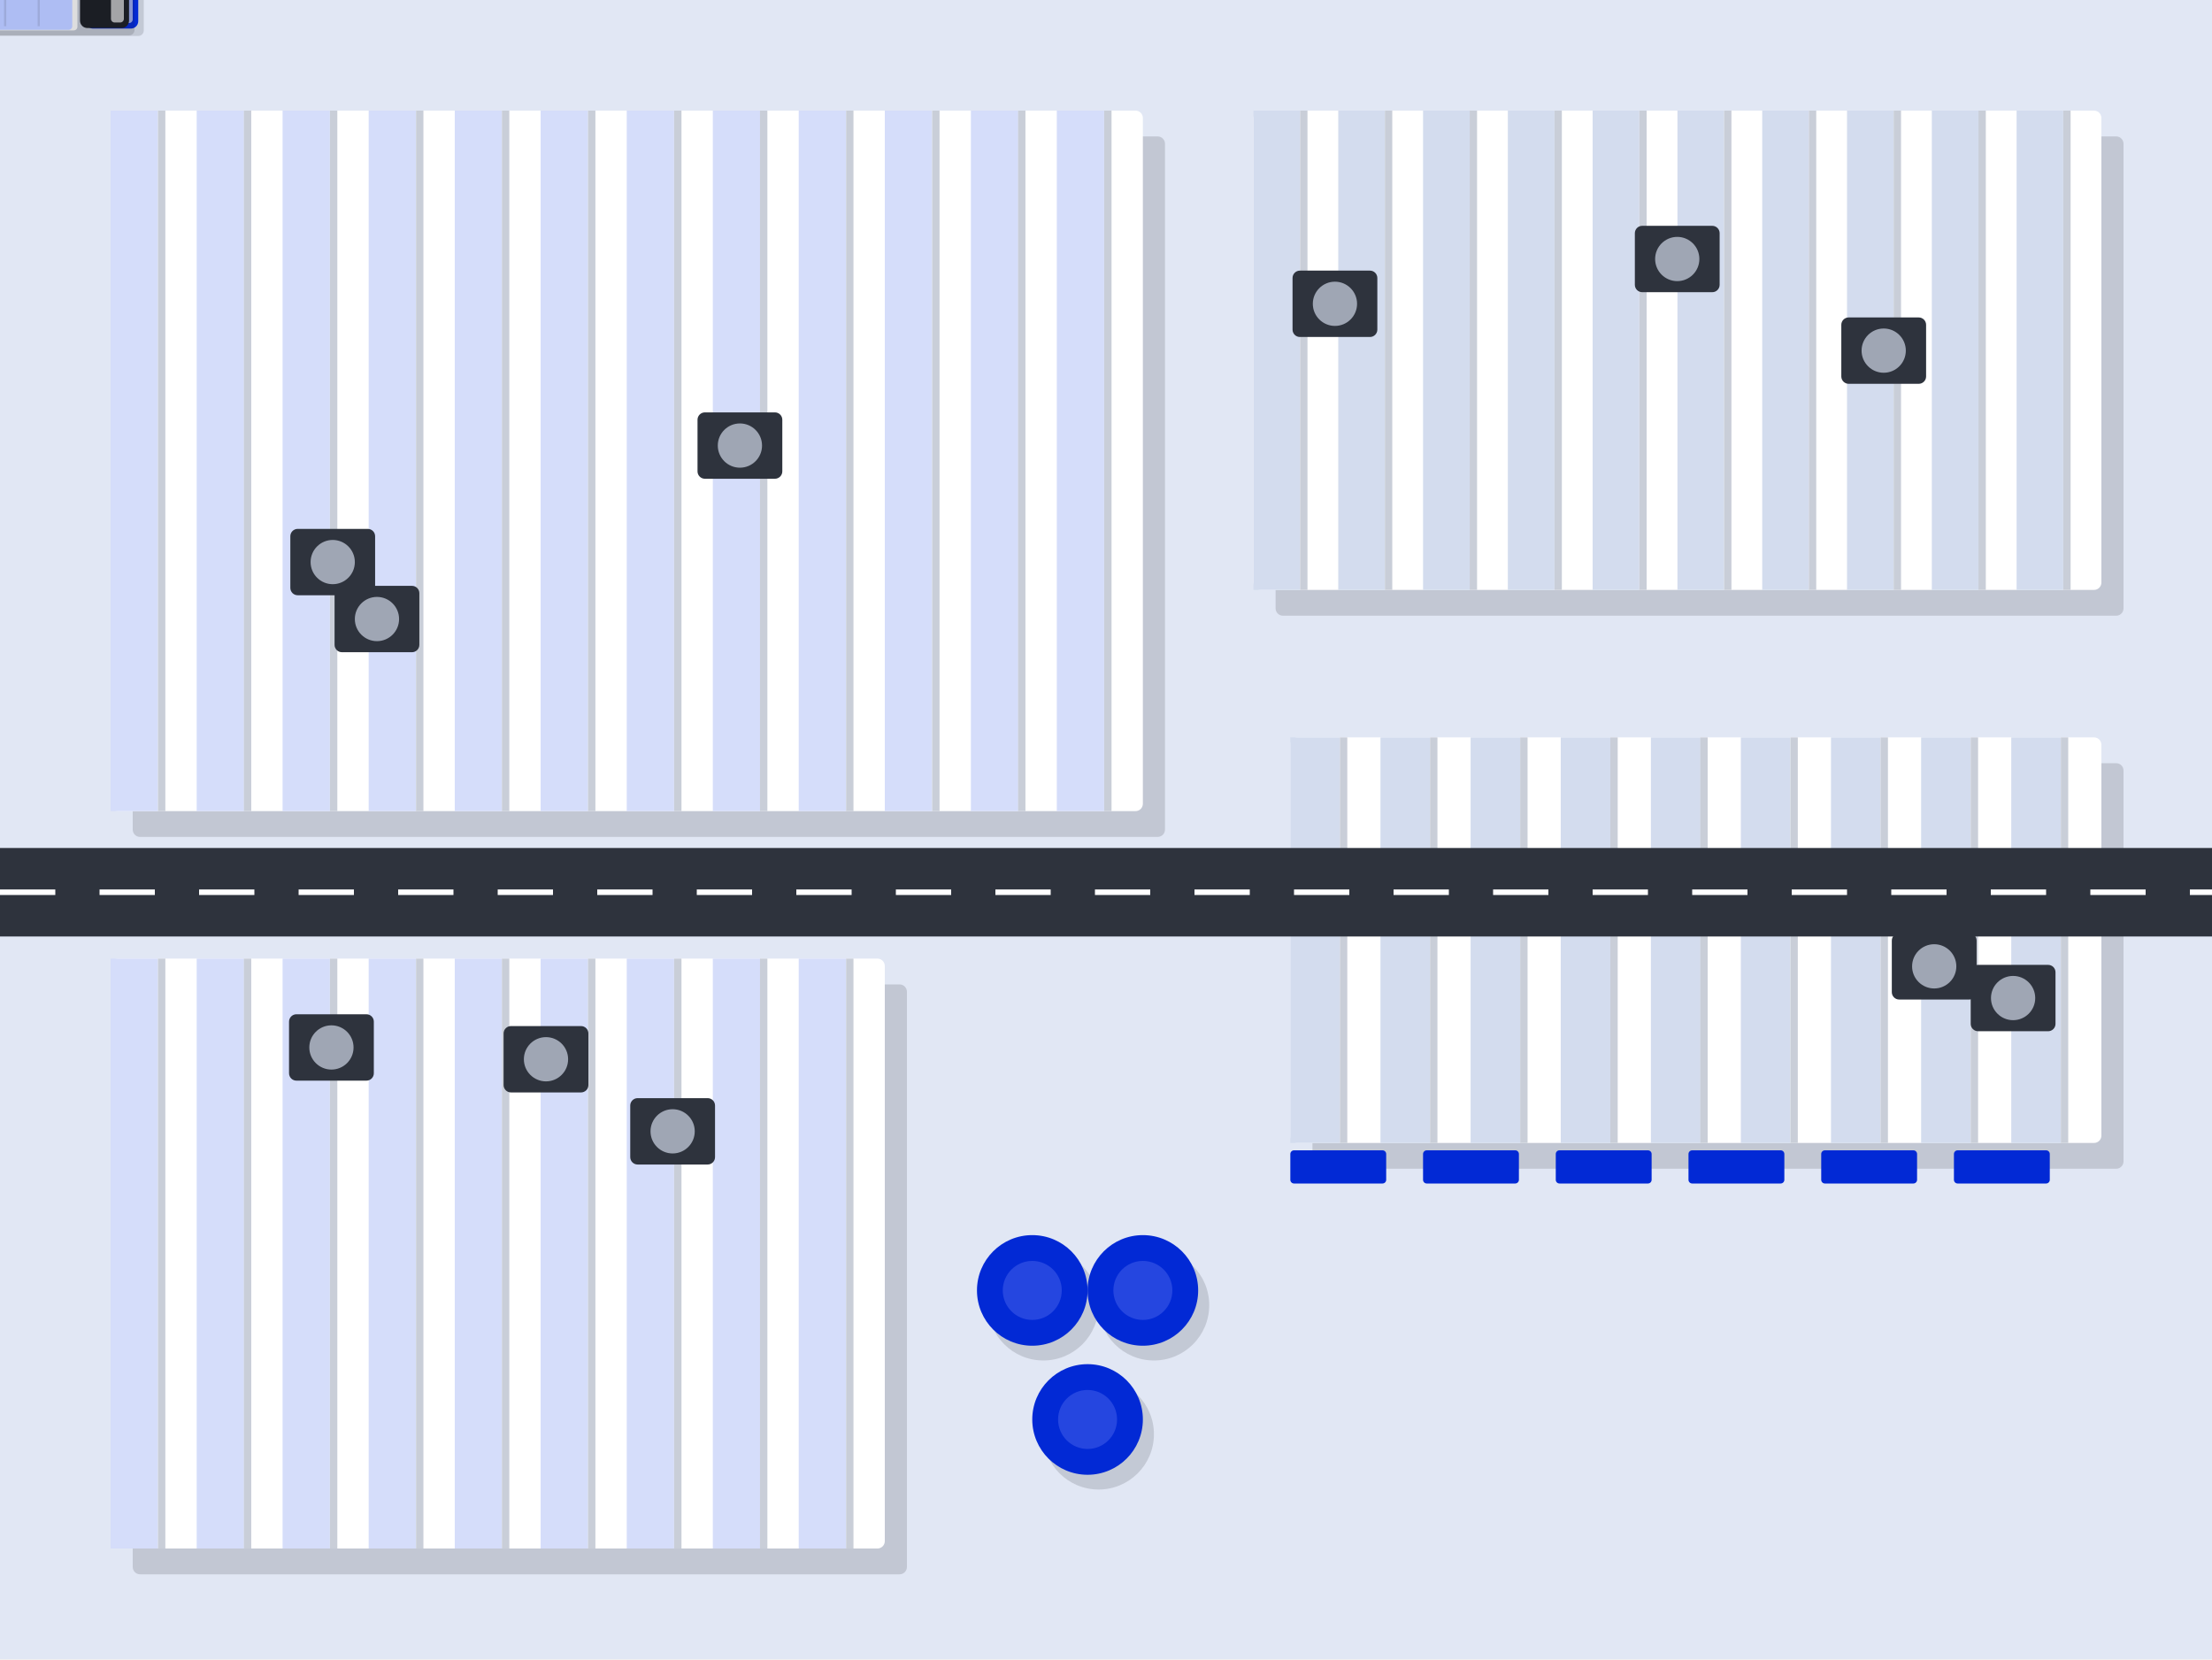
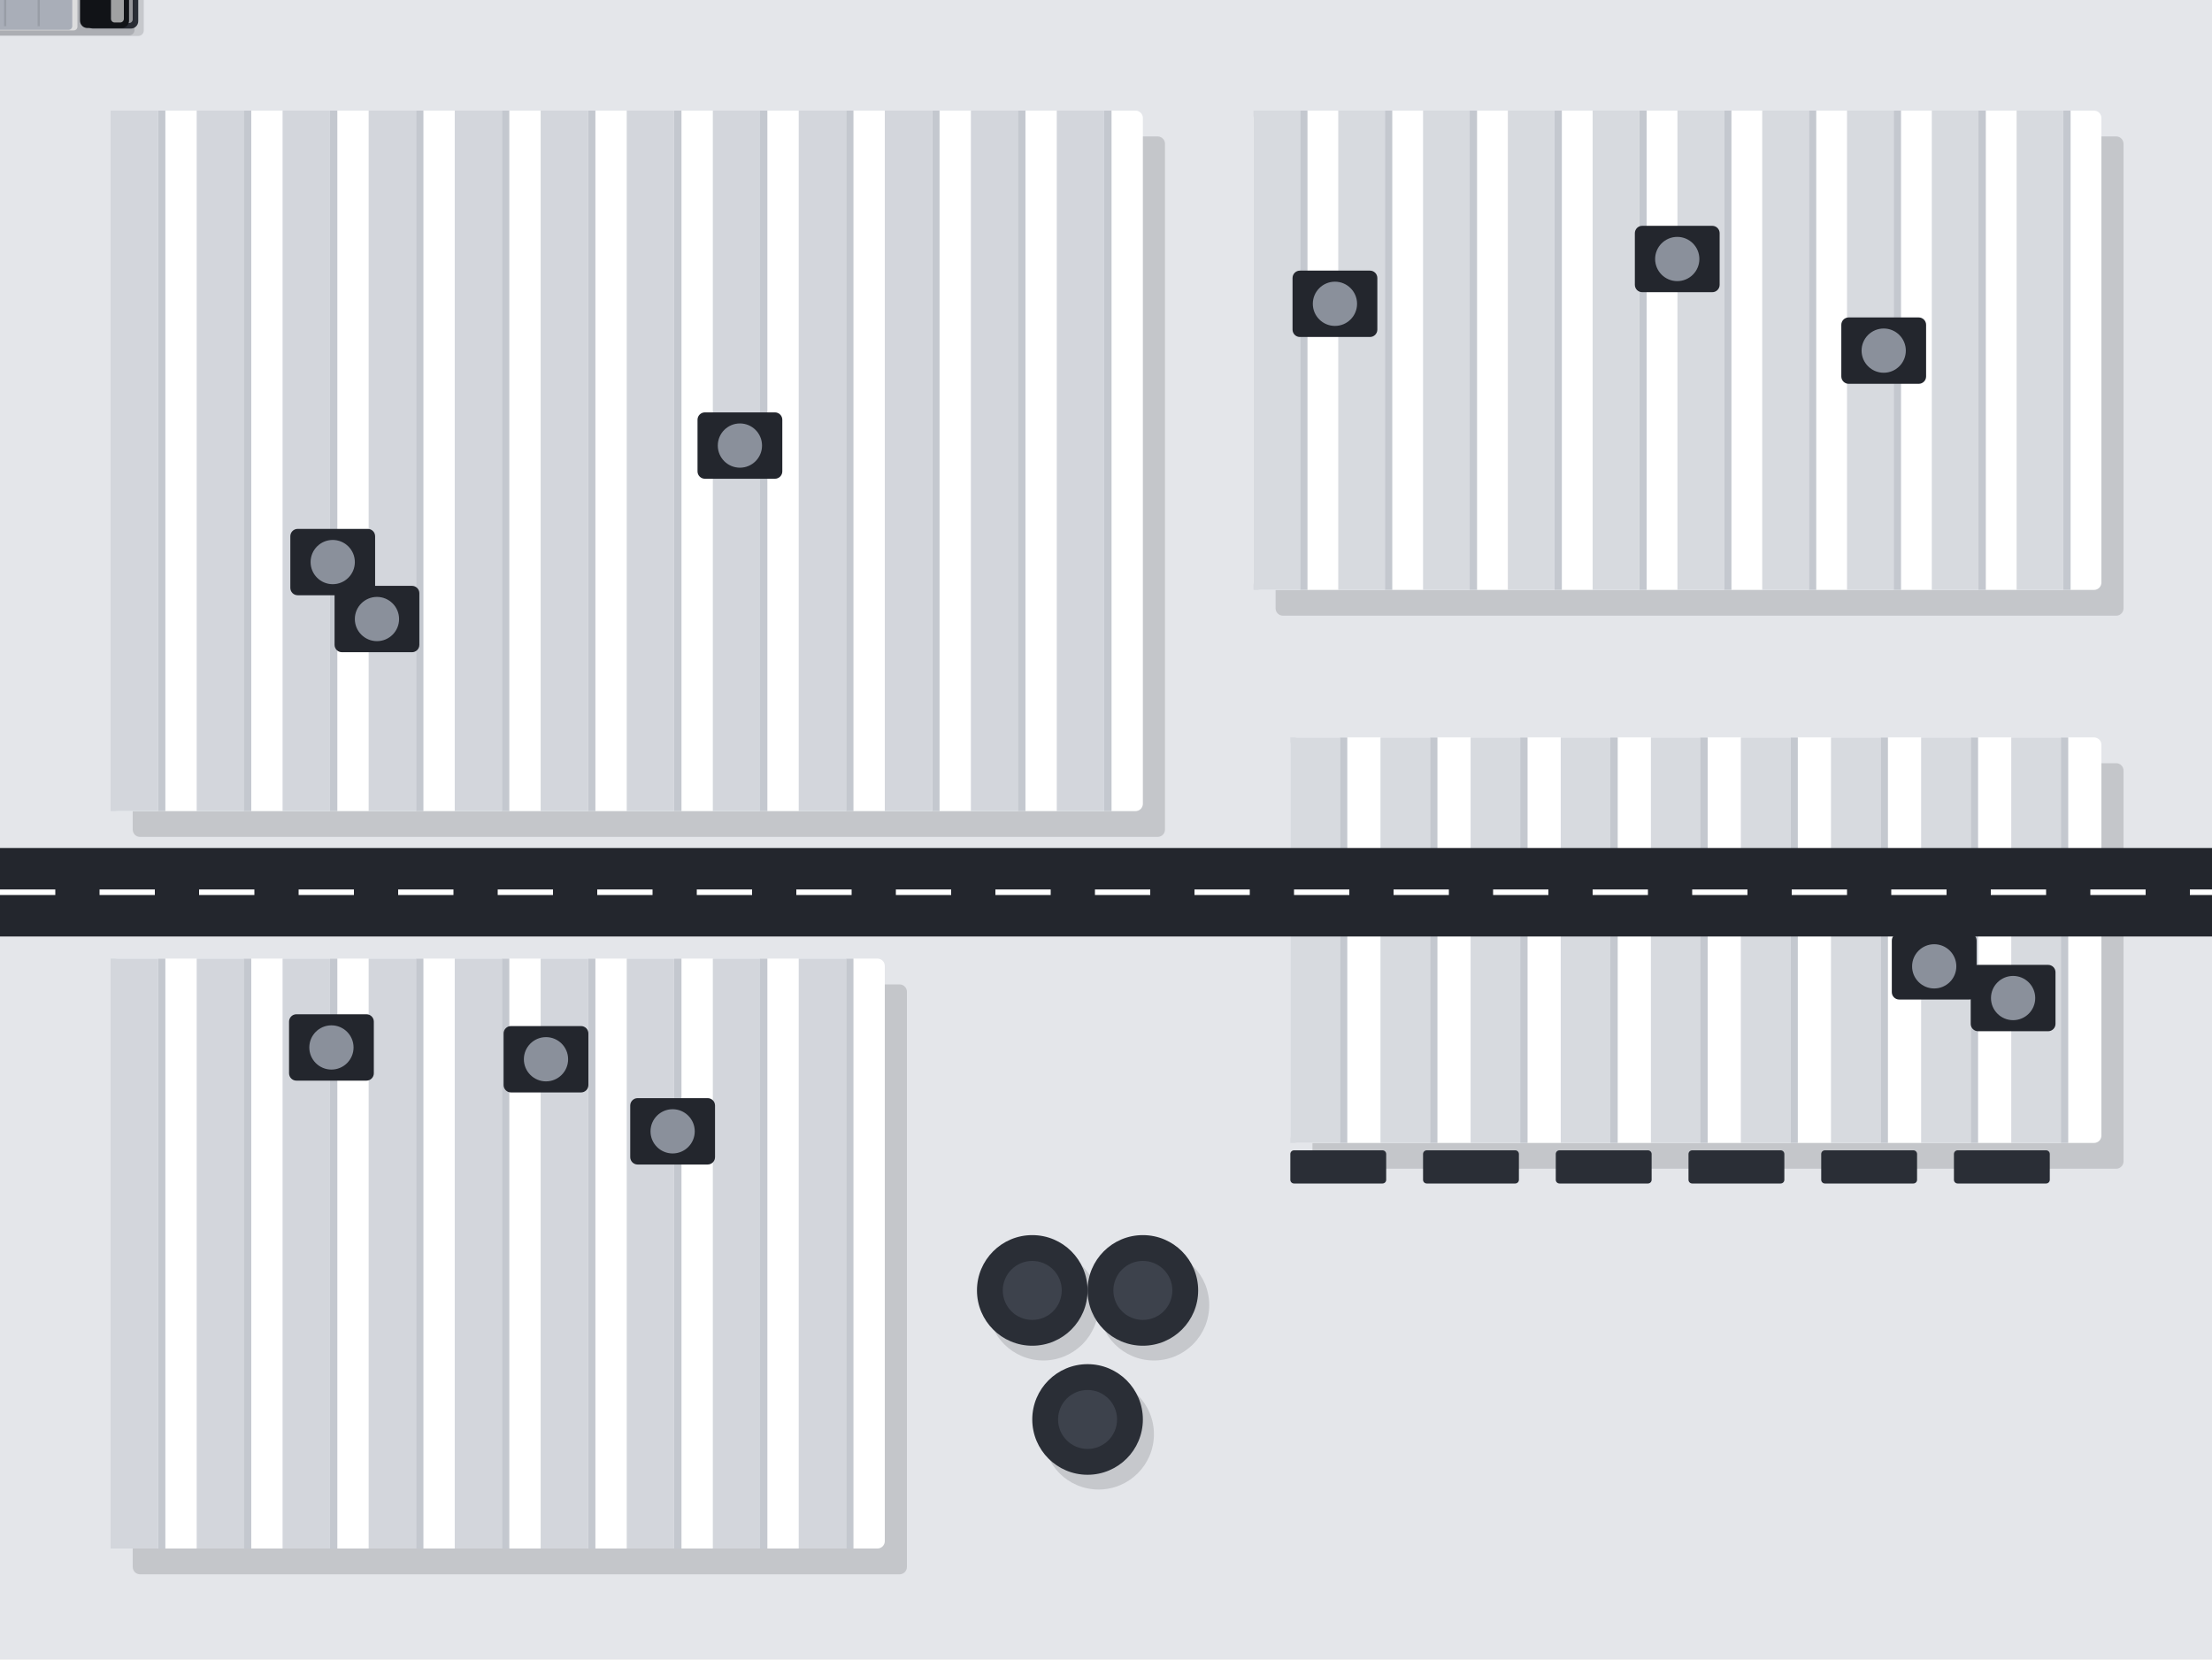
<svg xmlns="http://www.w3.org/2000/svg" viewBox="0 0 1200 900" width="1200" height="900" role="img" aria-label="Aerial view of factory buildings with sawtooth roofs and trucks">
  <defs>
    <pattern id="dots" width="24" height="24" patternUnits="userSpaceOnUse">
-       <circle cx="2" cy="2" r="1.4" fill="#C3CDE4" />
+       <circle cx="2" cy="2" r="1.4" fill="#C9CCD3" />
    </pattern>
  </defs>
-   <rect width="1200" height="900" fill="#ECF0F8" />
-   <rect x="0" y="0" width="1200" height="900" rx="0" fill="#E1E7F4" />
+   <rect width="1200" height="900" fill="#EEEFF2" />
+   <rect x="0" y="0" width="1200" height="900" rx="0" fill="#E4E6EA" />
  <rect x="72" y="74" width="560" height="380" rx="4" fill="rgba(27,30,36,.16)" />
  <rect x="60" y="60" width="560" height="380" rx="4" fill="#FFFFFF" />
-   <rect x="60" y="60" width="25.7" height="380" rx="0" fill="#D5DDFA" />
-   <rect x="85.7" y="60" width="4" height="380" rx="0" fill="#C9CED8" />
-   <rect x="106.7" y="60" width="25.7" height="380" rx="0" fill="#D5DDFA" />
-   <rect x="132.3" y="60" width="4" height="380" rx="0" fill="#C9CED8" />
-   <rect x="153.3" y="60" width="25.7" height="380" rx="0" fill="#D5DDFA" />
-   <rect x="179" y="60" width="4" height="380" rx="0" fill="#C9CED8" />
-   <rect x="200" y="60" width="25.7" height="380" rx="0" fill="#D5DDFA" />
-   <rect x="225.7" y="60" width="4" height="380" rx="0" fill="#C9CED8" />
-   <rect x="246.7" y="60" width="25.7" height="380" rx="0" fill="#D5DDFA" />
-   <rect x="272.3" y="60" width="4" height="380" rx="0" fill="#C9CED8" />
-   <rect x="293.3" y="60" width="25.7" height="380" rx="0" fill="#D5DDFA" />
-   <rect x="319" y="60" width="4" height="380" rx="0" fill="#C9CED8" />
-   <rect x="340" y="60" width="25.7" height="380" rx="0" fill="#D5DDFA" />
-   <rect x="365.7" y="60" width="4" height="380" rx="0" fill="#C9CED8" />
-   <rect x="386.7" y="60" width="25.7" height="380" rx="0" fill="#D5DDFA" />
-   <rect x="412.3" y="60" width="4" height="380" rx="0" fill="#C9CED8" />
-   <rect x="433.3" y="60" width="25.7" height="380" rx="0" fill="#D5DDFA" />
-   <rect x="459" y="60" width="4" height="380" rx="0" fill="#C9CED8" />
-   <rect x="480" y="60" width="25.7" height="380" rx="0" fill="#D5DDFA" />
-   <rect x="505.7" y="60" width="4" height="380" rx="0" fill="#C9CED8" />
-   <rect x="526.7" y="60" width="25.7" height="380" rx="0" fill="#D5DDFA" />
-   <rect x="552.3" y="60" width="4" height="380" rx="0" fill="#C9CED8" />
-   <rect x="573.3" y="60" width="25.7" height="380" rx="0" fill="#D5DDFA" />
-   <rect x="599" y="60" width="4" height="380" rx="0" fill="#C9CED8" />
-   <rect x="157.5" y="286.9" width="46" height="36" rx="4" fill="#2E333D" />
-   <circle cx="180.5" cy="304.9" r="12" fill="#9FA6B4" />
-   <rect x="378.4" y="223.7" width="46" height="36" rx="4" fill="#2E333D" />
-   <circle cx="401.4" cy="241.7" r="12" fill="#9FA6B4" />
-   <rect x="181.5" y="317.8" width="46" height="36" rx="4" fill="#2E333D" />
-   <circle cx="204.5" cy="335.8" r="12" fill="#9FA6B4" />
+   <rect x="60" y="60" width="25.7" height="380" rx="0" fill="#D3D6DC" />
+   <rect x="85.7" y="60" width="4" height="380" rx="0" fill="#C4C8CF" />
+   <rect x="106.7" y="60" width="25.7" height="380" rx="0" fill="#D3D6DC" />
+   <rect x="132.3" y="60" width="4" height="380" rx="0" fill="#C4C8CF" />
+   <rect x="153.3" y="60" width="25.7" height="380" rx="0" fill="#D3D6DC" />
+   <rect x="179" y="60" width="4" height="380" rx="0" fill="#C4C8CF" />
+   <rect x="200" y="60" width="25.7" height="380" rx="0" fill="#D3D6DC" />
+   <rect x="225.7" y="60" width="4" height="380" rx="0" fill="#C4C8CF" />
+   <rect x="246.7" y="60" width="25.7" height="380" rx="0" fill="#D3D6DC" />
+   <rect x="272.3" y="60" width="4" height="380" rx="0" fill="#C4C8CF" />
+   <rect x="293.3" y="60" width="25.7" height="380" rx="0" fill="#D3D6DC" />
+   <rect x="319" y="60" width="4" height="380" rx="0" fill="#C4C8CF" />
+   <rect x="340" y="60" width="25.7" height="380" rx="0" fill="#D3D6DC" />
+   <rect x="365.7" y="60" width="4" height="380" rx="0" fill="#C4C8CF" />
+   <rect x="386.7" y="60" width="25.7" height="380" rx="0" fill="#D3D6DC" />
+   <rect x="412.3" y="60" width="4" height="380" rx="0" fill="#C4C8CF" />
+   <rect x="433.3" y="60" width="25.7" height="380" rx="0" fill="#D3D6DC" />
+   <rect x="459" y="60" width="4" height="380" rx="0" fill="#C4C8CF" />
+   <rect x="480" y="60" width="25.7" height="380" rx="0" fill="#D3D6DC" />
+   <rect x="505.7" y="60" width="4" height="380" rx="0" fill="#C4C8CF" />
+   <rect x="526.7" y="60" width="25.7" height="380" rx="0" fill="#D3D6DC" />
+   <rect x="552.3" y="60" width="4" height="380" rx="0" fill="#C4C8CF" />
+   <rect x="573.3" y="60" width="25.7" height="380" rx="0" fill="#D3D6DC" />
+   <rect x="599" y="60" width="4" height="380" rx="0" fill="#C4C8CF" />
+   <rect x="157.5" y="286.9" width="46" height="36" rx="4" fill="#23262D" />
+   <circle cx="180.5" cy="304.9" r="12" fill="#8A909B" />
+   <rect x="378.4" y="223.7" width="46" height="36" rx="4" fill="#23262D" />
+   <circle cx="401.4" cy="241.7" r="12" fill="#8A909B" />
+   <rect x="181.5" y="317.8" width="46" height="36" rx="4" fill="#23262D" />
+   <circle cx="204.5" cy="335.8" r="12" fill="#8A909B" />
  <rect x="692" y="74" width="460" height="260" rx="4" fill="rgba(27,30,36,.16)" />
  <rect x="680" y="60" width="460" height="260" rx="4" fill="#FFFFFF" />
-   <rect x="680" y="60" width="25.3" height="260" rx="0" fill="#D3DCEE" />
-   <rect x="705.3" y="60" width="4" height="260" rx="0" fill="#C9CED8" />
-   <rect x="726" y="60" width="25.3" height="260" rx="0" fill="#D3DCEE" />
-   <rect x="751.3" y="60" width="4" height="260" rx="0" fill="#C9CED8" />
-   <rect x="772" y="60" width="25.3" height="260" rx="0" fill="#D3DCEE" />
-   <rect x="797.3" y="60" width="4" height="260" rx="0" fill="#C9CED8" />
-   <rect x="818" y="60" width="25.3" height="260" rx="0" fill="#D3DCEE" />
-   <rect x="843.3" y="60" width="4" height="260" rx="0" fill="#C9CED8" />
-   <rect x="864" y="60" width="25.3" height="260" rx="0" fill="#D3DCEE" />
-   <rect x="889.3" y="60" width="4" height="260" rx="0" fill="#C9CED8" />
-   <rect x="910" y="60" width="25.3" height="260" rx="0" fill="#D3DCEE" />
-   <rect x="935.3" y="60" width="4" height="260" rx="0" fill="#C9CED8" />
-   <rect x="956" y="60" width="25.3" height="260" rx="0" fill="#D3DCEE" />
-   <rect x="981.3" y="60" width="4" height="260" rx="0" fill="#C9CED8" />
-   <rect x="1002" y="60" width="25.3" height="260" rx="0" fill="#D3DCEE" />
-   <rect x="1027.3" y="60" width="4" height="260" rx="0" fill="#C9CED8" />
-   <rect x="1048" y="60" width="25.3" height="260" rx="0" fill="#D3DCEE" />
-   <rect x="1073.3" y="60" width="4" height="260" rx="0" fill="#C9CED8" />
-   <rect x="1094" y="60" width="25.3" height="260" rx="0" fill="#D3DCEE" />
-   <rect x="1119.3" y="60" width="4" height="260" rx="0" fill="#C9CED8" />
-   <rect x="998.9" y="172.2" width="46" height="36" rx="4" fill="#2E333D" />
-   <circle cx="1021.9" cy="190.2" r="12" fill="#9FA6B4" />
-   <rect x="886.9" y="122.5" width="46" height="36" rx="4" fill="#2E333D" />
-   <circle cx="909.9" cy="140.5" r="12" fill="#9FA6B4" />
-   <rect x="701.2" y="146.8" width="46" height="36" rx="4" fill="#2E333D" />
-   <circle cx="724.2" cy="164.8" r="12" fill="#9FA6B4" />
+   <rect x="680" y="60" width="25.3" height="260" rx="0" fill="#D7DADF" />
+   <rect x="705.3" y="60" width="4" height="260" rx="0" fill="#C4C8CF" />
+   <rect x="726" y="60" width="25.3" height="260" rx="0" fill="#D7DADF" />
+   <rect x="751.3" y="60" width="4" height="260" rx="0" fill="#C4C8CF" />
+   <rect x="772" y="60" width="25.3" height="260" rx="0" fill="#D7DADF" />
+   <rect x="797.3" y="60" width="4" height="260" rx="0" fill="#C4C8CF" />
+   <rect x="818" y="60" width="25.3" height="260" rx="0" fill="#D7DADF" />
+   <rect x="843.3" y="60" width="4" height="260" rx="0" fill="#C4C8CF" />
+   <rect x="864" y="60" width="25.3" height="260" rx="0" fill="#D7DADF" />
+   <rect x="889.3" y="60" width="4" height="260" rx="0" fill="#C4C8CF" />
+   <rect x="910" y="60" width="25.3" height="260" rx="0" fill="#D7DADF" />
+   <rect x="935.3" y="60" width="4" height="260" rx="0" fill="#C4C8CF" />
+   <rect x="956" y="60" width="25.3" height="260" rx="0" fill="#D7DADF" />
+   <rect x="981.3" y="60" width="4" height="260" rx="0" fill="#C4C8CF" />
+   <rect x="1002" y="60" width="25.3" height="260" rx="0" fill="#D7DADF" />
+   <rect x="1027.3" y="60" width="4" height="260" rx="0" fill="#C4C8CF" />
+   <rect x="1048" y="60" width="25.3" height="260" rx="0" fill="#D7DADF" />
+   <rect x="1073.3" y="60" width="4" height="260" rx="0" fill="#C4C8CF" />
+   <rect x="1094" y="60" width="25.3" height="260" rx="0" fill="#D7DADF" />
+   <rect x="1119.3" y="60" width="4" height="260" rx="0" fill="#C4C8CF" />
+   <rect x="998.9" y="172.2" width="46" height="36" rx="4" fill="#23262D" />
+   <circle cx="1021.9" cy="190.2" r="12" fill="#8A909B" />
+   <rect x="886.9" y="122.5" width="46" height="36" rx="4" fill="#23262D" />
+   <circle cx="909.9" cy="140.5" r="12" fill="#8A909B" />
+   <rect x="701.2" y="146.8" width="46" height="36" rx="4" fill="#23262D" />
+   <circle cx="724.2" cy="164.8" r="12" fill="#8A909B" />
  <rect x="72" y="534" width="420" height="320" rx="4" fill="rgba(27,30,36,.16)" />
  <rect x="60" y="520" width="420" height="320" rx="4" fill="#FFFFFF" />
-   <rect x="60" y="520" width="25.7" height="320" rx="0" fill="#D5DDFA" />
-   <rect x="85.7" y="520" width="4" height="320" rx="0" fill="#C9CED8" />
-   <rect x="106.7" y="520" width="25.7" height="320" rx="0" fill="#D5DDFA" />
-   <rect x="132.3" y="520" width="4" height="320" rx="0" fill="#C9CED8" />
-   <rect x="153.3" y="520" width="25.7" height="320" rx="0" fill="#D5DDFA" />
-   <rect x="179" y="520" width="4" height="320" rx="0" fill="#C9CED8" />
-   <rect x="200" y="520" width="25.7" height="320" rx="0" fill="#D5DDFA" />
-   <rect x="225.7" y="520" width="4" height="320" rx="0" fill="#C9CED8" />
-   <rect x="246.7" y="520" width="25.7" height="320" rx="0" fill="#D5DDFA" />
-   <rect x="272.3" y="520" width="4" height="320" rx="0" fill="#C9CED8" />
-   <rect x="293.3" y="520" width="25.7" height="320" rx="0" fill="#D5DDFA" />
-   <rect x="319" y="520" width="4" height="320" rx="0" fill="#C9CED8" />
-   <rect x="340" y="520" width="25.7" height="320" rx="0" fill="#D5DDFA" />
-   <rect x="365.7" y="520" width="4" height="320" rx="0" fill="#C9CED8" />
-   <rect x="386.7" y="520" width="25.7" height="320" rx="0" fill="#D5DDFA" />
-   <rect x="412.3" y="520" width="4" height="320" rx="0" fill="#C9CED8" />
-   <rect x="433.3" y="520" width="25.7" height="320" rx="0" fill="#D5DDFA" />
-   <rect x="459" y="520" width="4" height="320" rx="0" fill="#C9CED8" />
-   <rect x="273.2" y="556.6" width="46" height="36" rx="4" fill="#2E333D" />
-   <circle cx="296.2" cy="574.6" r="12" fill="#9FA6B4" />
-   <rect x="341.9" y="595.7" width="46" height="36" rx="4" fill="#2E333D" />
-   <circle cx="364.9" cy="613.7" r="12" fill="#9FA6B4" />
-   <rect x="156.8" y="550.2" width="46" height="36" rx="4" fill="#2E333D" />
-   <circle cx="179.8" cy="568.2" r="12" fill="#9FA6B4" />
+   <rect x="60" y="520" width="25.7" height="320" rx="0" fill="#D3D6DC" />
+   <rect x="85.7" y="520" width="4" height="320" rx="0" fill="#C4C8CF" />
+   <rect x="106.7" y="520" width="25.7" height="320" rx="0" fill="#D3D6DC" />
+   <rect x="132.3" y="520" width="4" height="320" rx="0" fill="#C4C8CF" />
+   <rect x="153.3" y="520" width="25.7" height="320" rx="0" fill="#D3D6DC" />
+   <rect x="179" y="520" width="4" height="320" rx="0" fill="#C4C8CF" />
+   <rect x="200" y="520" width="25.7" height="320" rx="0" fill="#D3D6DC" />
+   <rect x="225.7" y="520" width="4" height="320" rx="0" fill="#C4C8CF" />
+   <rect x="246.7" y="520" width="25.7" height="320" rx="0" fill="#D3D6DC" />
+   <rect x="272.3" y="520" width="4" height="320" rx="0" fill="#C4C8CF" />
+   <rect x="293.3" y="520" width="25.7" height="320" rx="0" fill="#D3D6DC" />
+   <rect x="319" y="520" width="4" height="320" rx="0" fill="#C4C8CF" />
+   <rect x="340" y="520" width="25.7" height="320" rx="0" fill="#D3D6DC" />
+   <rect x="365.7" y="520" width="4" height="320" rx="0" fill="#C4C8CF" />
+   <rect x="386.7" y="520" width="25.7" height="320" rx="0" fill="#D3D6DC" />
+   <rect x="412.3" y="520" width="4" height="320" rx="0" fill="#C4C8CF" />
+   <rect x="433.3" y="520" width="25.7" height="320" rx="0" fill="#D3D6DC" />
+   <rect x="459" y="520" width="4" height="320" rx="0" fill="#C4C8CF" />
+   <rect x="273.2" y="556.6" width="46" height="36" rx="4" fill="#23262D" />
+   <circle cx="296.2" cy="574.6" r="12" fill="#8A909B" />
+   <rect x="341.9" y="595.7" width="46" height="36" rx="4" fill="#23262D" />
+   <circle cx="364.9" cy="613.7" r="12" fill="#8A909B" />
+   <rect x="156.8" y="550.2" width="46" height="36" rx="4" fill="#23262D" />
+   <circle cx="179.8" cy="568.2" r="12" fill="#8A909B" />
  <rect x="712" y="414" width="440" height="220" rx="4" fill="rgba(27,30,36,.16)" />
  <rect x="700" y="400" width="440" height="220" rx="4" fill="#FFFFFF" />
-   <rect x="700" y="400" width="26.9" height="220" rx="0" fill="#D3DCEE" />
-   <rect x="726.9" y="400" width="4" height="220" rx="0" fill="#C9CED8" />
-   <rect x="748.9" y="400" width="26.9" height="220" rx="0" fill="#D3DCEE" />
-   <rect x="775.8" y="400" width="4" height="220" rx="0" fill="#C9CED8" />
-   <rect x="797.8" y="400" width="26.9" height="220" rx="0" fill="#D3DCEE" />
-   <rect x="824.7" y="400" width="4" height="220" rx="0" fill="#C9CED8" />
-   <rect x="846.7" y="400" width="26.9" height="220" rx="0" fill="#D3DCEE" />
-   <rect x="873.6" y="400" width="4" height="220" rx="0" fill="#C9CED8" />
-   <rect x="895.6" y="400" width="26.9" height="220" rx="0" fill="#D3DCEE" />
-   <rect x="922.4" y="400" width="4" height="220" rx="0" fill="#C9CED8" />
-   <rect x="944.4" y="400" width="26.9" height="220" rx="0" fill="#D3DCEE" />
-   <rect x="971.3" y="400" width="4" height="220" rx="0" fill="#C9CED8" />
-   <rect x="993.3" y="400" width="26.9" height="220" rx="0" fill="#D3DCEE" />
-   <rect x="1020.2" y="400" width="4" height="220" rx="0" fill="#C9CED8" />
-   <rect x="1042.2" y="400" width="26.9" height="220" rx="0" fill="#D3DCEE" />
-   <rect x="1069.1" y="400" width="4" height="220" rx="0" fill="#C9CED8" />
-   <rect x="1091.1" y="400" width="26.9" height="220" rx="0" fill="#D3DCEE" />
-   <rect x="1118" y="400" width="4" height="220" rx="0" fill="#C9CED8" />
-   <rect x="1069.1" y="523.4" width="46" height="36" rx="4" fill="#2E333D" />
-   <circle cx="1092.1" cy="541.4" r="12" fill="#9FA6B4" />
-   <rect x="1026.3" y="506.2" width="46" height="36" rx="4" fill="#2E333D" />
-   <circle cx="1049.3" cy="524.2" r="12" fill="#9FA6B4" />
-   <rect x="731.9" y="466.1" width="46" height="36" rx="4" fill="#2E333D" />
-   <circle cx="754.9" cy="484.1" r="12" fill="#9FA6B4" />
+   <rect x="700" y="400" width="26.9" height="220" rx="0" fill="#D7DADF" />
+   <rect x="726.9" y="400" width="4" height="220" rx="0" fill="#C4C8CF" />
+   <rect x="748.9" y="400" width="26.9" height="220" rx="0" fill="#D7DADF" />
+   <rect x="775.8" y="400" width="4" height="220" rx="0" fill="#C4C8CF" />
+   <rect x="797.8" y="400" width="26.9" height="220" rx="0" fill="#D7DADF" />
+   <rect x="824.7" y="400" width="4" height="220" rx="0" fill="#C4C8CF" />
+   <rect x="846.7" y="400" width="26.9" height="220" rx="0" fill="#D7DADF" />
+   <rect x="873.6" y="400" width="4" height="220" rx="0" fill="#C4C8CF" />
+   <rect x="895.6" y="400" width="26.9" height="220" rx="0" fill="#D7DADF" />
+   <rect x="922.4" y="400" width="4" height="220" rx="0" fill="#C4C8CF" />
+   <rect x="944.4" y="400" width="26.9" height="220" rx="0" fill="#D7DADF" />
+   <rect x="971.3" y="400" width="4" height="220" rx="0" fill="#C4C8CF" />
+   <rect x="993.3" y="400" width="26.9" height="220" rx="0" fill="#D7DADF" />
+   <rect x="1020.2" y="400" width="4" height="220" rx="0" fill="#C4C8CF" />
+   <rect x="1042.2" y="400" width="26.9" height="220" rx="0" fill="#D7DADF" />
+   <rect x="1069.1" y="400" width="4" height="220" rx="0" fill="#C4C8CF" />
+   <rect x="1091.1" y="400" width="26.9" height="220" rx="0" fill="#D7DADF" />
+   <rect x="1118" y="400" width="4" height="220" rx="0" fill="#C4C8CF" />
+   <rect x="1069.1" y="523.4" width="46" height="36" rx="4" fill="#23262D" />
+   <circle cx="1092.1" cy="541.4" r="12" fill="#8A909B" />
+   <rect x="1026.3" y="506.2" width="46" height="36" rx="4" fill="#23262D" />
+   <circle cx="1049.3" cy="524.2" r="12" fill="#8A909B" />
+   <rect x="731.9" y="466.1" width="46" height="36" rx="4" fill="#23262D" />
+   <circle cx="754.9" cy="484.1" r="12" fill="#8A909B" />
  <circle cx="566" cy="708" r="30" fill="rgba(27,30,36,.15)" />
-   <circle cx="560" cy="700" r="30" fill="#0229D5" />
-   <circle cx="560" cy="700" r="16" fill="#2546E0" />
+   <circle cx="560" cy="700" r="30" fill="#2A2E36" />
+   <circle cx="560" cy="700" r="16" fill="#3D424C" />
  <circle cx="626" cy="708" r="30" fill="rgba(27,30,36,.15)" />
-   <circle cx="620" cy="700" r="30" fill="#0229D5" />
-   <circle cx="620" cy="700" r="16" fill="#2546E0" />
+   <circle cx="620" cy="700" r="30" fill="#2A2E36" />
+   <circle cx="620" cy="700" r="16" fill="#3D424C" />
  <circle cx="596" cy="778" r="30" fill="rgba(27,30,36,.15)" />
-   <circle cx="590" cy="770" r="30" fill="#0229D5" />
-   <circle cx="590" cy="770" r="16" fill="#2546E0" />
-   <rect x="0" y="460" width="1200" height="48" rx="0" fill="#2E333D" />
+   <circle cx="590" cy="770" r="30" fill="#2A2E36" />
+   <circle cx="590" cy="770" r="16" fill="#3D424C" />
+   <rect x="0" y="460" width="1200" height="48" rx="0" fill="#23262D" />
  <line x1="0" y1="484" x2="1200" y2="484" stroke="#fff" stroke-width="3" stroke-dasharray="30 24" />
-   <rect x="700" y="624" width="52" height="18" rx="2" fill="#0229D5" />
-   <rect x="772" y="624" width="52" height="18" rx="2" fill="#0229D5" />
-   <rect x="844" y="624" width="52" height="18" rx="2" fill="#0229D5" />
-   <rect x="916" y="624" width="52" height="18" rx="2" fill="#0229D5" />
-   <rect x="988" y="624" width="52" height="18" rx="2" fill="#0229D5" />
-   <rect x="1060" y="624" width="52" height="18" rx="2" fill="#0229D5" />
+   <rect x="700" y="624" width="52" height="18" rx="2" fill="#2A2E36" />
+   <rect x="772" y="624" width="52" height="18" rx="2" fill="#2A2E36" />
+   <rect x="844" y="624" width="52" height="18" rx="2" fill="#2A2E36" />
+   <rect x="916" y="624" width="52" height="18" rx="2" fill="#2A2E36" />
+   <rect x="988" y="624" width="52" height="18" rx="2" fill="#2A2E36" />
+   <rect x="1060" y="624" width="52" height="18" rx="2" fill="#2A2E36" />
  <g>
    <rect x="-72" y="-15" width="150" height="34.5" rx="3" fill="rgba(27,30,36,.15)" />
    <rect x="-75" y="-18" width="117" height="34.5" rx="2" fill="#FFFFFF" />
    <g stroke="rgba(27,30,36,.12)" stroke-width="1.2">
      <line x1="-55.5" y1="-16" x2="-55.5" y2="14.5" />
      <line x1="-36" y1="-16" x2="-36" y2="14.5" />
      <line x1="-16.5" y1="-16" x2="-16.5" y2="14.5" />
      <line x1="3" y1="-16" x2="3" y2="14.5" />
      <line x1="22.5" y1="-16" x2="22.5" y2="14.5" />
    </g>
-     <rect x="46.5" y="-17" width="28.5" height="32.5" rx="4" fill="#0229D5" />
+     <rect x="46.5" y="-17" width="28.5" height="32.5" rx="4" fill="#2A2E36" />
    <rect x="64.5" y="-14" width="7.5" height="26.5" rx="2" fill="rgba(255,255,255,.6)" />
    <animateMotion dur="10s" repeatCount="indefinite" path="M-160 472 L1360 472" />
  </g>
  <g>
    <rect x="-67" y="-13" width="140" height="32.2" rx="3" fill="rgba(27,30,36,.15)" />
-     <rect x="-70" y="-16" width="109.2" height="32.2" rx="2" fill="#AEBDF3" />
+     <rect x="-70" y="-16" width="109.2" height="32.2" rx="2" fill="#A9AEB8" />
    <g stroke="rgba(27,30,36,.12)" stroke-width="1.2">
      <line x1="-51.8" y1="-14" x2="-51.8" y2="14.2" />
      <line x1="-33.6" y1="-14" x2="-33.6" y2="14.2" />
      <line x1="-15.4" y1="-14" x2="-15.4" y2="14.2" />
      <line x1="2.8" y1="-14" x2="2.8" y2="14.2" />
      <line x1="21" y1="-14" x2="21" y2="14.2" />
    </g>
-     <rect x="43.4" y="-15" width="26.6" height="30.2" rx="4" fill="#1B1E24" />
+     <rect x="43.4" y="-15" width="26.6" height="30.2" rx="4" fill="#111317" />
    <rect x="60.2" y="-12" width="7" height="24.2" rx="2" fill="rgba(255,255,255,.6)" />
    <animateMotion dur="12s" begin="-5s" repeatCount="indefinite" path="M1360 496 L-160 496" rotate="auto" />
  </g>
</svg>
